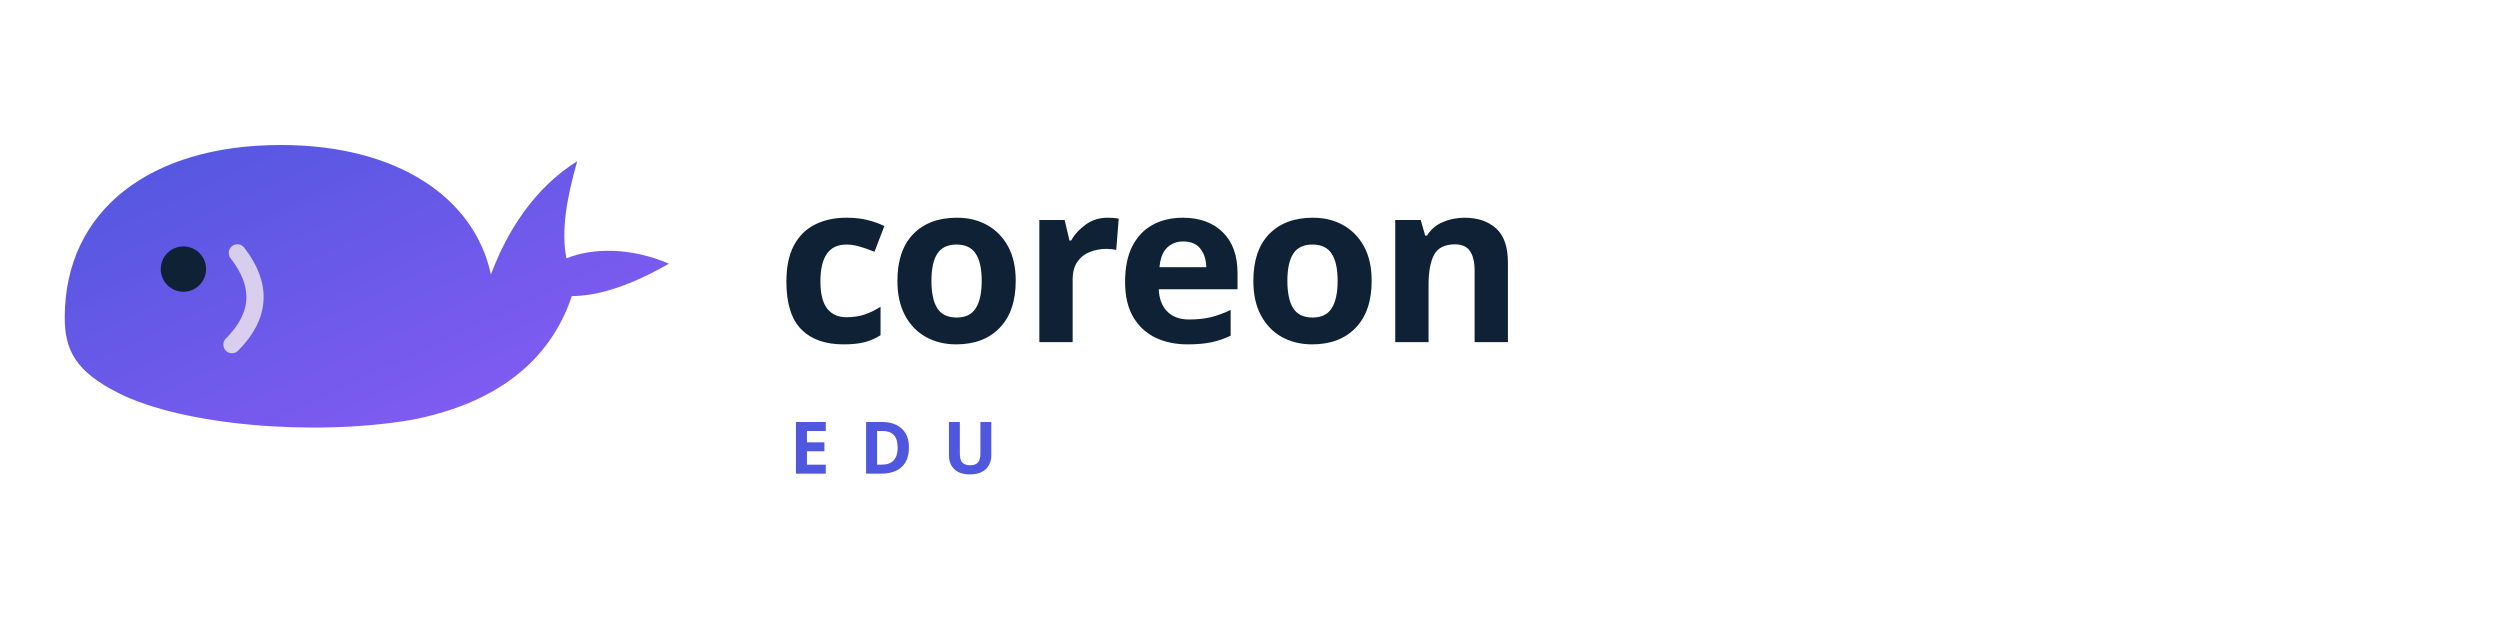
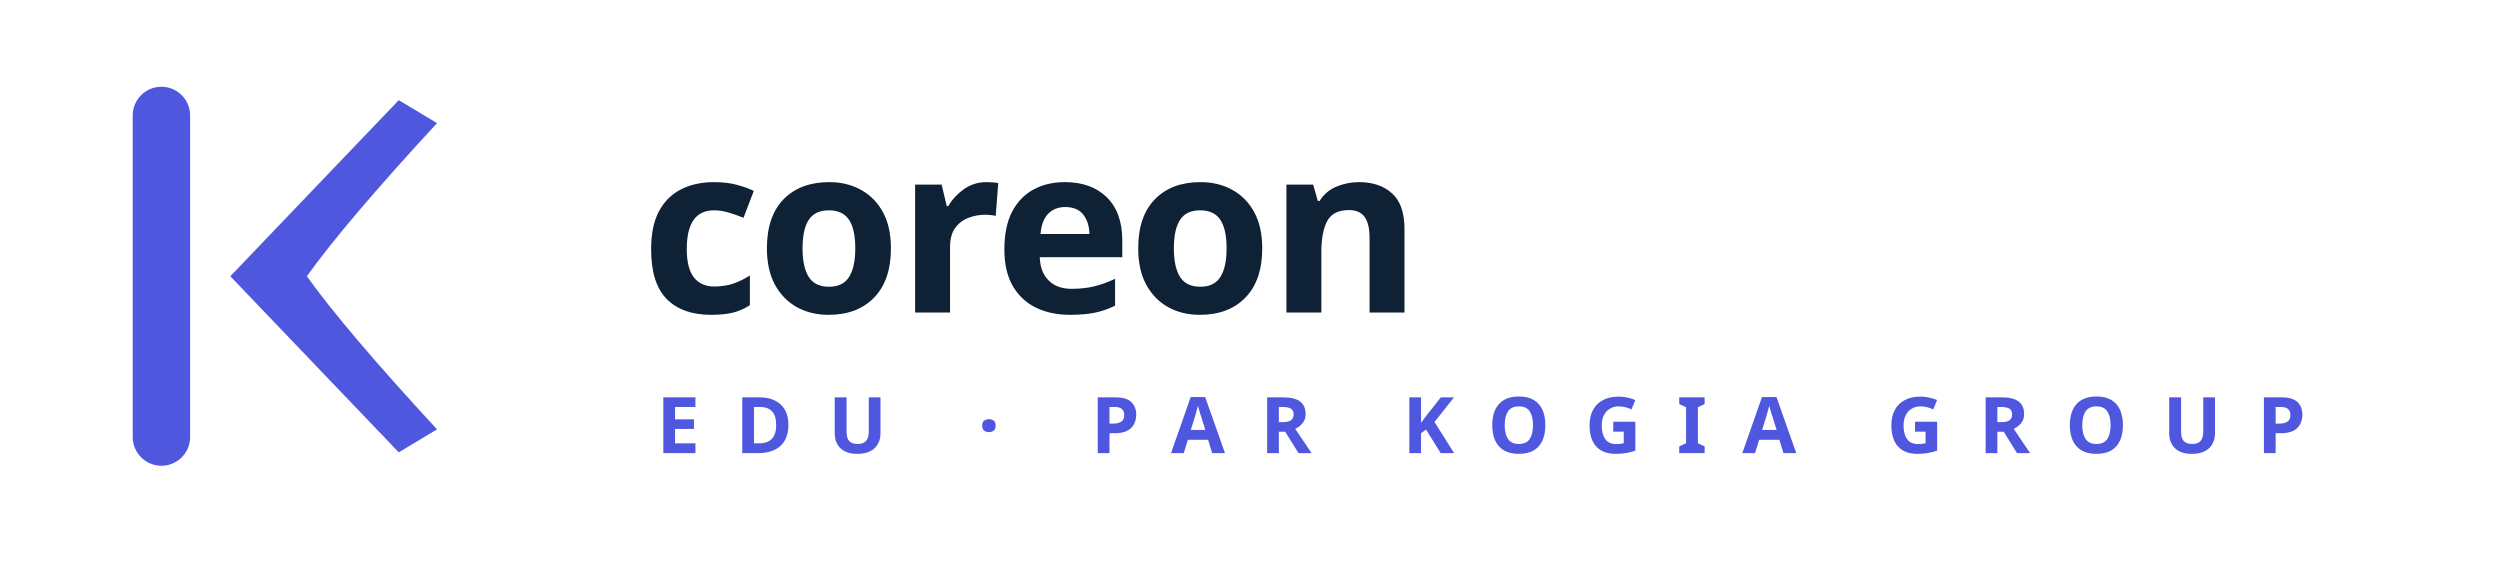
- <svg xmlns="http://www.w3.org/2000/svg" viewBox="0 0 380 96" width="380" height="96" font-family="Sora, system-ui, sans-serif" role="img" aria-label="Coreon Edu">
-   <defs>
-     <linearGradient id="k-edu" x1="0" y1="0" x2="1" y2="1">
-       <stop offset="0" stop-color="#4F57DE" />
-       <stop offset="1" stop-color="#8B5CF6" />
-     </linearGradient>
-   </defs>
-   <g transform="translate(0,4) scale(.82)">
-     <path fill="url(#k-edu)" d="M12 54 C12 34 28 22 52 22 C74 22 88 32 91 46 C94 38 99 30 107 25 C105 32 104 38 105 43 C110 41 117 41 124 44 C117 48 111 50 106 50 C102 62 92 70 76 73 C58 76 34 74 22 68 C14 64 12 60 12 54 Z" />
-     <circle cx="34" cy="45" r="4.2" fill="#0E2135" />
-     <path d="M44 42 q7 9 -1 17" fill="none" stroke="#FDF6F0" stroke-width="3.2" stroke-linecap="round" opacity=".75" />
+ <svg xmlns="http://www.w3.org/2000/svg" viewBox="0 0 320 72" width="320" height="72" font-family="Sora, system-ui, sans-serif" role="img" aria-label="Coreon Edu">
+   <g transform="translate(4,4) scale(.98)" color="#4F57DE">
+     <path d="M17 11 v42" stroke="currentColor" stroke-width="7.5" stroke-linecap="round" fill="none" />
+     <path d="M26 32 L48 9 L53 12 Q41 25 36 32 Q41 39 53 52 L48 55 Z" fill="currentColor" />
  </g>
-   <text x="118" y="52" font-size="34" font-weight="800" fill="#0E2135" letter-spacing="-0.6">coreon</text>
-   <text x="120" y="72" font-size="11" font-weight="700" fill="#4F57DE" letter-spacing="4.5">EDU</text>
+   <text x="82" y="40" font-size="30" font-weight="800" fill="#0E2135" letter-spacing="-0.6">coreon</text>
+   <text x="84" y="58" font-size="10" font-weight="700" fill="#4F57DE" letter-spacing="4.5">EDU · PAR KOGIA GROUP</text>
</svg>
